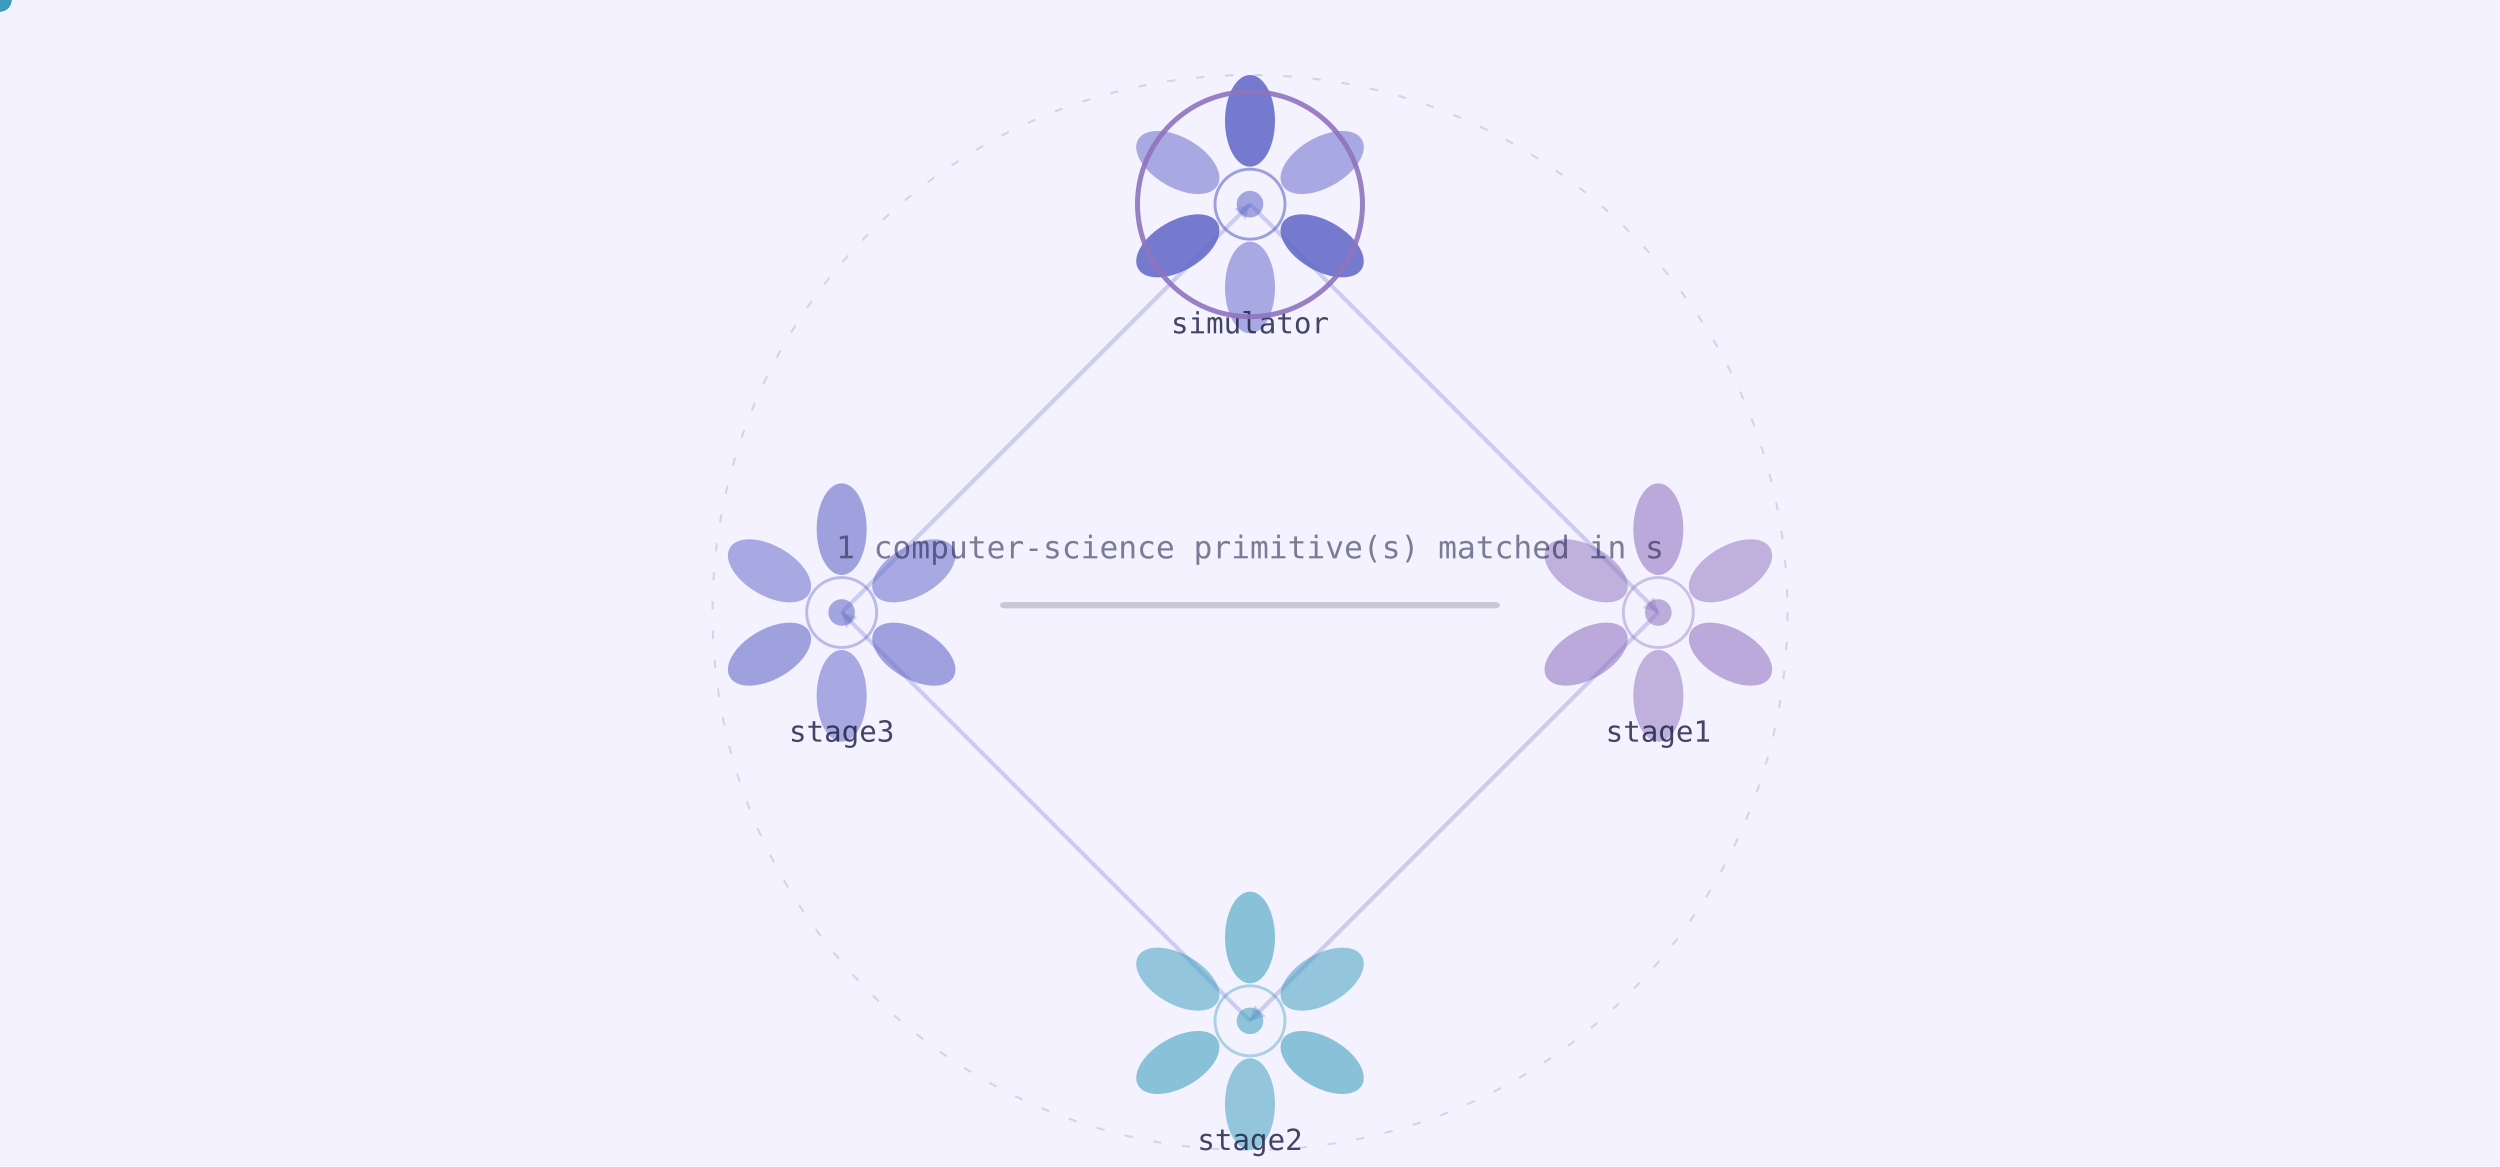
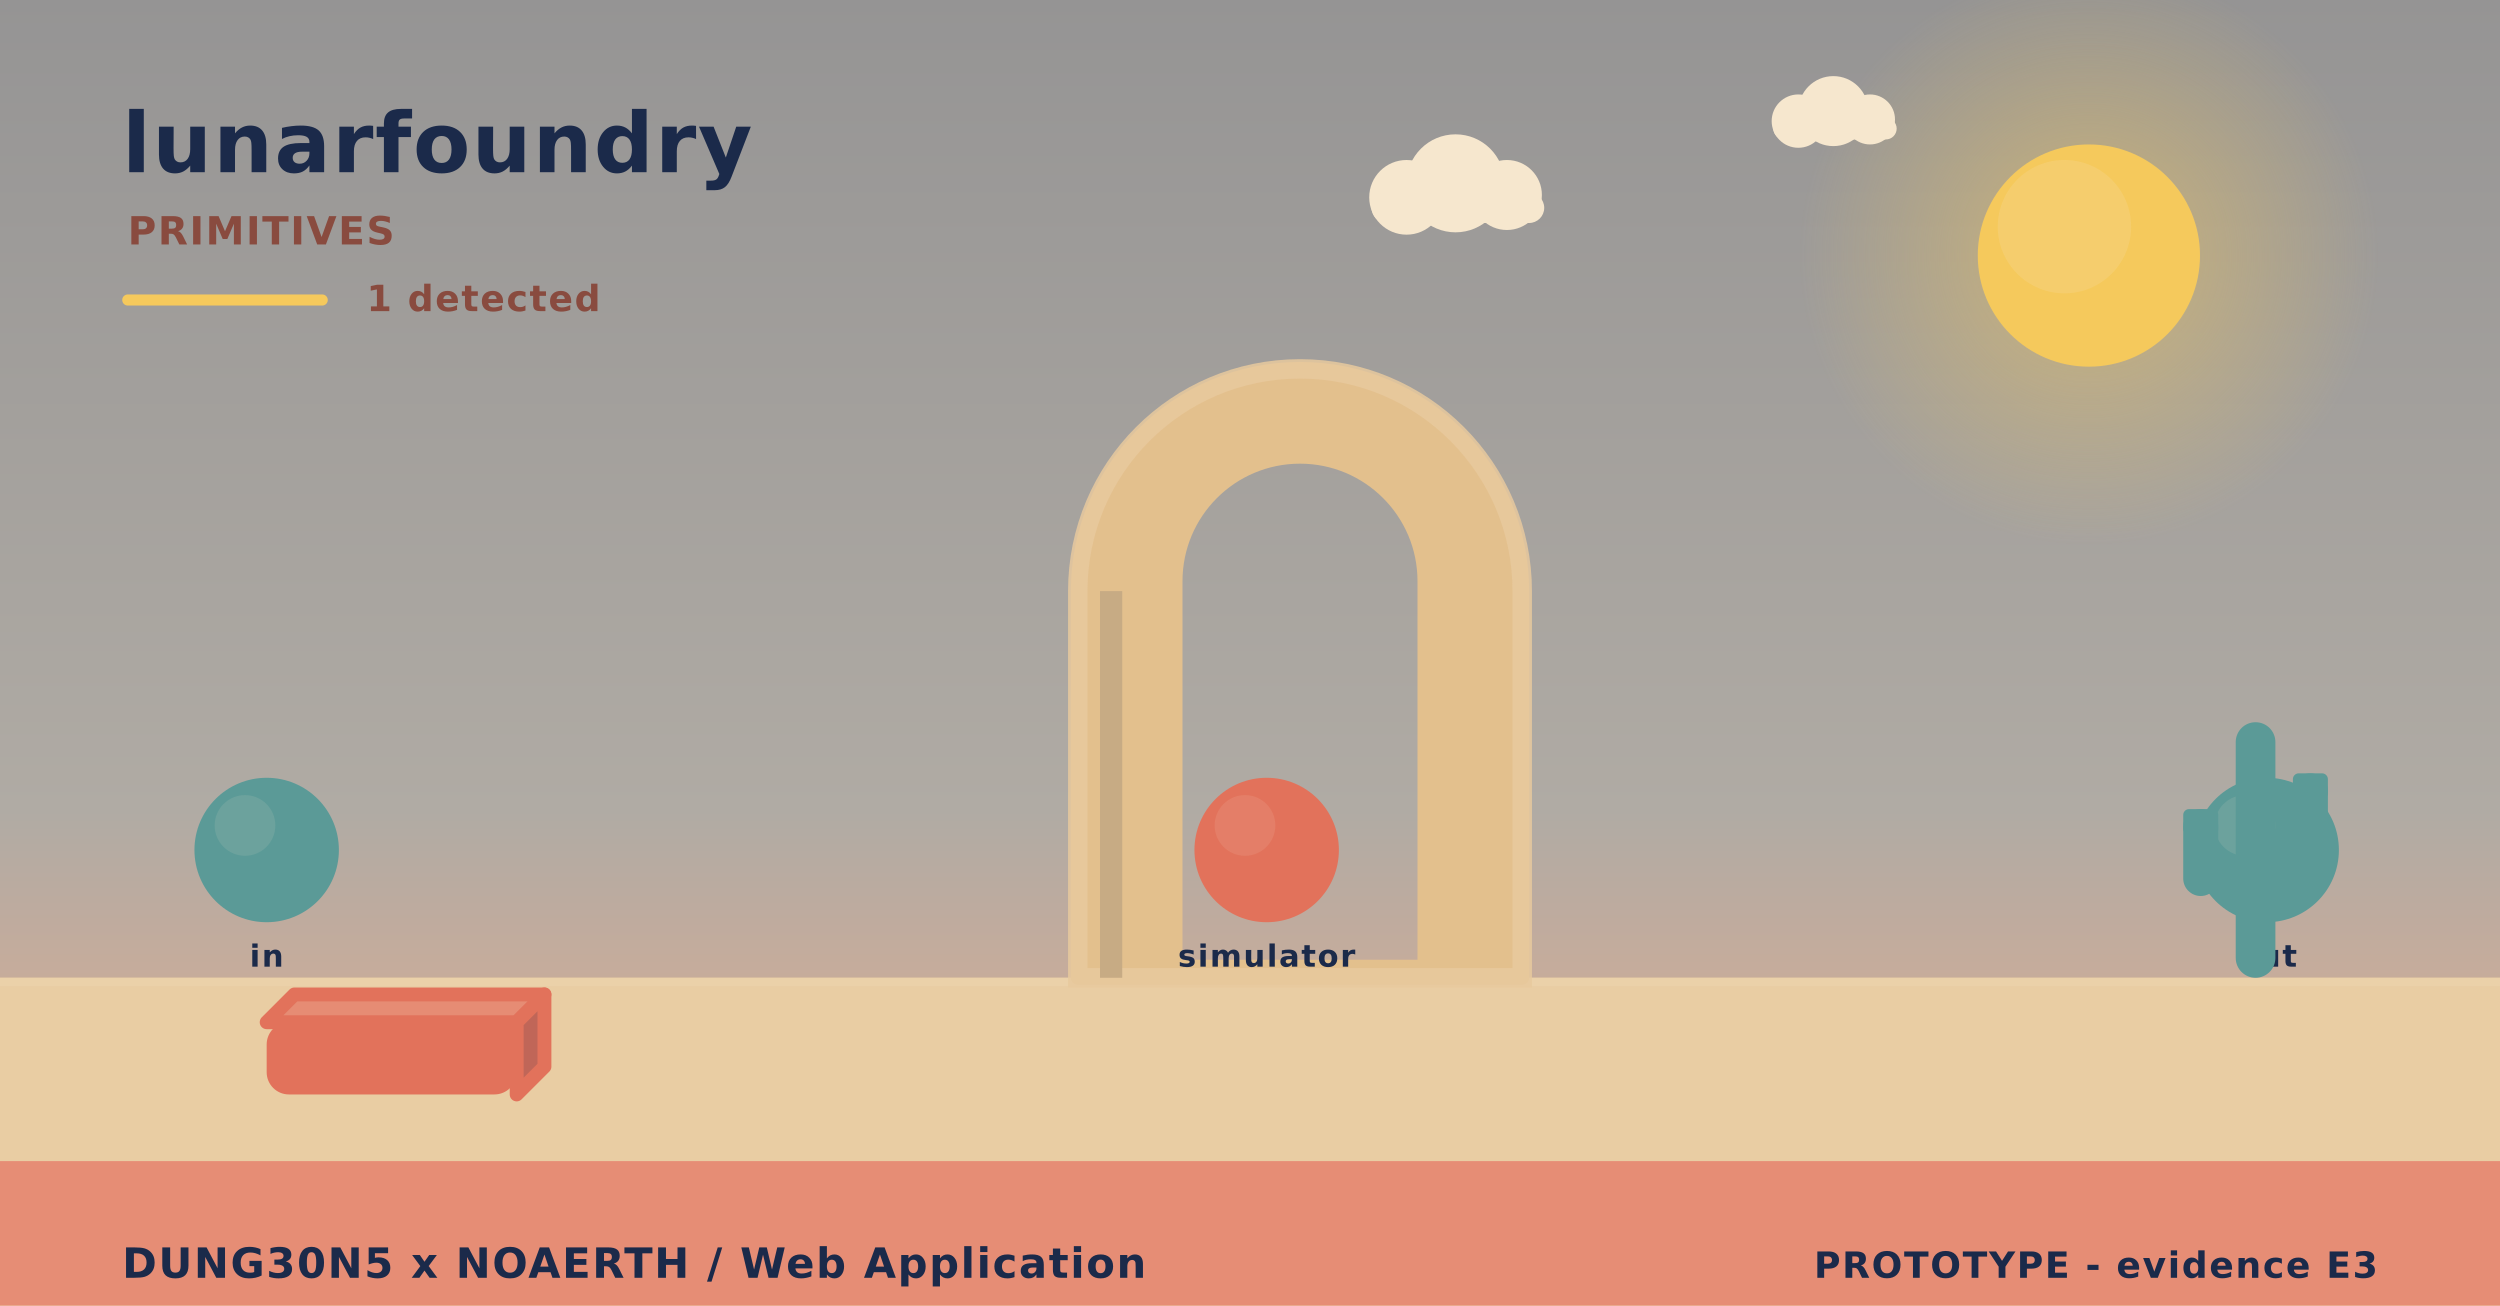
- <svg xmlns="http://www.w3.org/2000/svg" viewBox="0 0 1200 560" width="1200" height="560" role="img" aria-label="lunarfoundry state machine">
-   <rect width="1200" height="560" fill="#f4f2ff" />
-   <defs>
-     <linearGradient id="gs" x1="0" y1="0" x2="1" y2="1">
-       <stop offset="0%" stop-color="#6166c7" />
-       <stop offset="100%" stop-color="#8f73be" />
-     </linearGradient>
-   </defs>
-   <circle cx="600.00" cy="294.00" r="258.00" fill="none" stroke="rgba(23,26,64,0.140)" stroke-width="1.00" opacity="1.00" stroke-dasharray="4 10" />
-   <line x1="600.00" y1="98.00" x2="796.00" y2="294.00" stroke="rgba(97,102,199,0.500)" stroke-width="2.00" opacity="0.55" />
-   <polygon points="796.00,294.00 793.88,286.50 788.50,291.88" fill="rgba(97,102,199,0.500)" opacity="0.55" />
-   <g opacity="0.9">
-     <circle cx="0.00" cy="0.00" r="5.50" fill="#3b9dbb" opacity="1.00" />
-     <animateTransform attributeName="transform" type="translate" values="600.00,98.00 796.00,294.00" dur="6.4s" begin="0.0s" repeatCount="indefinite" />
-     <animateTransform attributeName="transform" type="translate" values="796.00,294.00 600.00,98.00" dur="6.4s" begin="3.2s" repeatCount="indefinite" />
+ <svg xmlns="http://www.w3.org/2000/svg" width="900" height="470" viewBox="0 0 900 470" role="img" aria-label="lunarfoundry - how it behaves">
+   <linearGradient id="skys" x1="0" y1="0" x2="0" y2="1">
+     <stop offset="0" stop-color="#959494" />
+     <stop offset="0.62" stop-color="#b0aba4" />
+     <stop offset="1" stop-color="#f3ad8a" />
+   </linearGradient>
+   <rect width="900" height="470" fill="url(#skys)" />
+   <radialGradient id="suns">
+     <stop offset="0.35" stop-color="#f5c95c" stop-opacity="0.34" />
+     <stop offset="1" stop-color="#f5c95c" stop-opacity="0" />
+   </radialGradient>
+   <circle cx="752" cy="92" r="104" fill="url(#suns)" />
+   <circle cx="752" cy="92" r="40" fill="#f5c95c" />
+   <circle cx="743.2" cy="81.6" r="24" fill="#f5d27e" opacity="0.5" />
+   <g>
+     <circle cx="524" cy="66" r="17.64" fill="#f6e7ce" />
+     <circle cx="506.36" cy="71.04" r="13.44" fill="#f6e7ce" />
+     <circle cx="542.48" cy="70.2" r="12.6" fill="#f6e7ce" />
+     <rect x="493.76" y="69.36" width="62.16" height="10.92" rx="5.46" fill="#f6e7ce" />
+     <animateTransform attributeName="transform" type="translate" values="0 0;24 0;0 0" dur="36s" begin="0s" repeatCount="indefinite" />
  </g>
-   <line x1="796.00" y1="294.00" x2="600.00" y2="490.00" stroke="rgba(97,102,199,0.500)" stroke-width="2.00" opacity="0.55" />
-   <polygon points="600.00,490.00 607.50,487.88 602.12,482.50" fill="rgba(97,102,199,0.500)" opacity="0.55" />
-   <g opacity="0.9">
-     <circle cx="0.00" cy="0.00" r="5.50" fill="#3b9dbb" opacity="1.00" />
-     <animateTransform attributeName="transform" type="translate" values="796.00,294.00 600.00,490.00" dur="6.4s" begin="1.6s" repeatCount="indefinite" />
-     <animateTransform attributeName="transform" type="translate" values="600.00,490.00 796.00,294.00" dur="6.4s" begin="4.8s" repeatCount="indefinite" />
+   <g>
+     <circle cx="660" cy="40" r="12.6" fill="#f6e7ce" />
+     <circle cx="647.4" cy="43.6" r="9.6" fill="#f6e7ce" />
+     <circle cx="673.2" cy="43" r="9" fill="#f6e7ce" />
+     <rect x="638.4" y="42.4" width="44.4" height="7.8" rx="3.9" fill="#f6e7ce" />
+     <animateTransform attributeName="transform" type="translate" values="0 0;-18 0;0 0" dur="46s" begin="3s" repeatCount="indefinite" />
  </g>
-   <line x1="600.00" y1="490.00" x2="404.00" y2="294.00" stroke="rgba(97,102,199,0.500)" stroke-width="2.00" opacity="0.55" />
-   <polygon points="404.00,294.00 406.12,301.50 411.50,296.12" fill="rgba(97,102,199,0.500)" opacity="0.55" />
-   <g opacity="0.9">
-     <circle cx="0.00" cy="0.00" r="5.50" fill="#3b9dbb" opacity="1.00" />
-     <animateTransform attributeName="transform" type="translate" values="600.00,490.00 404.00,294.00" dur="6.4s" begin="3.2s" repeatCount="indefinite" />
-     <animateTransform attributeName="transform" type="translate" values="404.00,294.00 600.00,490.00" dur="6.4s" begin="6.4s" repeatCount="indefinite" />
+   <rect x="0" y="352" width="900" height="118" fill="#e9cda3" />
+   <rect x="0" y="352" width="900" height="3" fill="#ebd1a9" />
+   <text x="44" y="62" font-family="Verdana,DejaVu Sans,sans-serif" font-size="30" font-weight="700" letter-spacing="0.6" fill="#1b2a4a" text-anchor="start">lunarfoundry</text>
+   <text x="46" y="88" font-family="Verdana,DejaVu Sans,sans-serif" font-size="14" font-weight="700" letter-spacing="0.6" fill="#894b3f" text-anchor="start">PRIMITIVES</text>
+   <rect x="44" y="106" width="74" height="4" rx="2" fill="#f5c95c" />
+   <text x="132" y="112" font-family="Verdana,DejaVu Sans,sans-serif" font-size="13" font-weight="700" letter-spacing="0.6" fill="#894b3f" text-anchor="start">1 detected</text>
+   <path d="M388,352 L388,212.8 A80,80 0 0 1 548,212.8 L548,352 Z M423.2,348 L423.2,209.22 A44.8,44.8 0 0 1 512.8,209.22 L512.8,348 Z" fill="#e3c08d" fill-rule="evenodd" stroke="#e3c08d" stroke-width="5" stroke-linejoin="round" />
+   <path d="M388,352 L388,212.8 A80,80 0 0 1 548,212.8 L548,352 Z" fill="none" stroke="#e8c99d" stroke-width="7" stroke-linecap="round" opacity="0.85" />
+   <rect x="396" y="212.8" width="8" height="139.2" fill="#c7ab84" />
+   <circle cx="96" cy="306" r="26" fill="#5b9a97" />
+   <circle cx="88.2" cy="297.16" r="10.92" fill="#7aa9a2" opacity="0.55" />
+   <text x="96" y="348" font-family="Verdana,DejaVu Sans,sans-serif" font-size="11" font-weight="700" letter-spacing="0.6" fill="#1b2a4a" text-anchor="middle">in</text>
+   <g>
+     <circle cx="456" cy="306" r="26" fill="#e2725b" />
+     <circle cx="448.2" cy="297.16" r="10.92" fill="#e68972" opacity="0.55" />
+     <animate attributeName="opacity" values="0.8;1;0.8" dur="4.6s" begin="0s" repeatCount="indefinite" />
  </g>
-   <line x1="404.00" y1="294.00" x2="600.00" y2="98.00" stroke="rgba(97,102,199,0.500)" stroke-width="2.00" opacity="0.55" />
-   <polygon points="600.00,98.00 592.50,100.12 597.88,105.50" fill="rgba(97,102,199,0.500)" opacity="0.55" />
-   <g opacity="0.9">
-     <circle cx="0.00" cy="0.00" r="5.50" fill="#3b9dbb" opacity="1.00" />
-     <animateTransform attributeName="transform" type="translate" values="404.00,294.00 600.00,98.00" dur="6.4s" begin="4.8s" repeatCount="indefinite" />
-     <animateTransform attributeName="transform" type="translate" values="600.00,98.00 404.00,294.00" dur="6.4s" begin="8.0s" repeatCount="indefinite" />
-   </g>
-   <ellipse cx="600.00" cy="58.00" rx="12.00" ry="22.00" fill="rgba(97,102,199,0.900)" opacity="0.95" transform="rotate(0.0 600.00 58.00)" />
-   <ellipse cx="634.64" cy="78.00" rx="12.00" ry="22.00" fill="rgba(97,102,199,0.550)" opacity="0.95" transform="rotate(60.0 634.64 78.00)" />
-   <ellipse cx="634.64" cy="118.00" rx="12.00" ry="22.00" fill="rgba(97,102,199,0.900)" opacity="0.95" transform="rotate(120.0 634.64 118.00)" />
-   <ellipse cx="600.00" cy="138.00" rx="12.00" ry="22.00" fill="rgba(97,102,199,0.550)" opacity="0.95" transform="rotate(180.0 600.00 138.00)" />
-   <ellipse cx="565.36" cy="118.00" rx="12.00" ry="22.00" fill="rgba(97,102,199,0.900)" opacity="0.95" transform="rotate(240.0 565.36 118.00)" />
-   <ellipse cx="565.36" cy="78.00" rx="12.00" ry="22.00" fill="rgba(97,102,199,0.550)" opacity="0.95" transform="rotate(300.0 565.36 78.00)" />
-   <circle cx="600.00" cy="98.00" r="16.80" fill="none" stroke="rgba(97,102,199,0.900)" stroke-width="1.40" opacity="0.66" />
-   <circle cx="600.00" cy="98.00" r="6.40" fill="rgba(97,102,199,0.550)" opacity="1.00" />
-   <text x="600" y="160" font-family="ui-monospace,Menlo,monospace" font-size="14" fill="rgba(23,26,64,0.800)" text-anchor="middle">simulator</text>
-   <g>
-     <circle cx="600.00" cy="98.00" r="54.00" fill="none" stroke="#8f73be" stroke-width="2.40" opacity="0.90" />
-     <animate attributeName="opacity" values="0.25;1.0;0.25" dur="12.8s" begin="0.0s" repeatCount="indefinite" />
-   </g>
-   <ellipse cx="796.00" cy="254.00" rx="12.00" ry="22.00" fill="rgba(143,115,190,0.600)" opacity="0.95" transform="rotate(0.0 796.00 254.00)" />
-   <ellipse cx="830.64" cy="274.00" rx="12.00" ry="22.00" fill="rgba(143,115,190,0.550)" opacity="0.95" transform="rotate(60.0 830.64 274.00)" />
-   <ellipse cx="830.64" cy="314.00" rx="12.00" ry="22.00" fill="rgba(143,115,190,0.600)" opacity="0.95" transform="rotate(120.0 830.64 314.00)" />
-   <ellipse cx="796.00" cy="334.00" rx="12.00" ry="22.00" fill="rgba(143,115,190,0.550)" opacity="0.95" transform="rotate(180.0 796.00 334.00)" />
-   <ellipse cx="761.36" cy="314.00" rx="12.00" ry="22.00" fill="rgba(143,115,190,0.600)" opacity="0.95" transform="rotate(240.0 761.36 314.00)" />
-   <ellipse cx="761.36" cy="274.00" rx="12.00" ry="22.00" fill="rgba(143,115,190,0.550)" opacity="0.95" transform="rotate(300.0 761.36 274.00)" />
-   <circle cx="796.00" cy="294.00" r="16.80" fill="none" stroke="rgba(143,115,190,0.600)" stroke-width="1.40" opacity="0.66" />
-   <circle cx="796.00" cy="294.00" r="6.40" fill="rgba(143,115,190,0.550)" opacity="1.00" />
-   <text x="796" y="356" font-family="ui-monospace,Menlo,monospace" font-size="14" fill="rgba(23,26,64,0.800)" text-anchor="middle">stage1</text>
-   <ellipse cx="600.00" cy="450.00" rx="12.00" ry="22.00" fill="rgba(59,157,187,0.600)" opacity="0.95" transform="rotate(0.0 600.00 450.00)" />
-   <ellipse cx="634.64" cy="470.00" rx="12.00" ry="22.00" fill="rgba(59,157,187,0.550)" opacity="0.95" transform="rotate(60.0 634.64 470.00)" />
-   <ellipse cx="634.64" cy="510.00" rx="12.00" ry="22.00" fill="rgba(59,157,187,0.600)" opacity="0.95" transform="rotate(120.0 634.64 510.00)" />
-   <ellipse cx="600.00" cy="530.00" rx="12.00" ry="22.00" fill="rgba(59,157,187,0.550)" opacity="0.95" transform="rotate(180.0 600.00 530.00)" />
-   <ellipse cx="565.36" cy="510.00" rx="12.00" ry="22.00" fill="rgba(59,157,187,0.600)" opacity="0.95" transform="rotate(240.0 565.36 510.00)" />
-   <ellipse cx="565.36" cy="470.00" rx="12.00" ry="22.00" fill="rgba(59,157,187,0.550)" opacity="0.95" transform="rotate(300.0 565.36 470.00)" />
-   <circle cx="600.00" cy="490.00" r="16.80" fill="none" stroke="rgba(59,157,187,0.600)" stroke-width="1.40" opacity="0.66" />
-   <circle cx="600.00" cy="490.00" r="6.40" fill="rgba(59,157,187,0.550)" opacity="1.00" />
-   <text x="600" y="552" font-family="ui-monospace,Menlo,monospace" font-size="14" fill="rgba(23,26,64,0.800)" text-anchor="middle">stage2</text>
-   <ellipse cx="404.00" cy="254.00" rx="12.00" ry="22.00" fill="rgba(97,102,199,0.600)" opacity="0.95" transform="rotate(0.0 404.00 254.00)" />
-   <ellipse cx="438.64" cy="274.00" rx="12.00" ry="22.00" fill="rgba(97,102,199,0.550)" opacity="0.95" transform="rotate(60.0 438.64 274.00)" />
-   <ellipse cx="438.64" cy="314.00" rx="12.00" ry="22.00" fill="rgba(97,102,199,0.600)" opacity="0.95" transform="rotate(120.0 438.64 314.00)" />
-   <ellipse cx="404.00" cy="334.00" rx="12.00" ry="22.00" fill="rgba(97,102,199,0.550)" opacity="0.95" transform="rotate(180.0 404.00 334.00)" />
-   <ellipse cx="369.36" cy="314.00" rx="12.00" ry="22.00" fill="rgba(97,102,199,0.600)" opacity="0.95" transform="rotate(240.0 369.36 314.00)" />
-   <ellipse cx="369.36" cy="274.00" rx="12.00" ry="22.00" fill="rgba(97,102,199,0.550)" opacity="0.95" transform="rotate(300.0 369.36 274.00)" />
-   <circle cx="404.00" cy="294.00" r="16.80" fill="none" stroke="rgba(97,102,199,0.600)" stroke-width="1.40" opacity="0.66" />
-   <circle cx="404.00" cy="294.00" r="6.40" fill="rgba(97,102,199,0.550)" opacity="1.00" />
-   <text x="404" y="356" font-family="ui-monospace,Menlo,monospace" font-size="14" fill="rgba(23,26,64,0.800)" text-anchor="middle">stage3</text>
-   <rect x="480.00" y="289.00" width="240.00" height="3.00" rx="2.00" fill="rgba(23,26,64,0.200)" opacity="1.00" />
-   <text x="600" y="268" font-family="ui-monospace,Menlo,monospace" font-size="15" fill="rgba(23,26,64,0.550)" text-anchor="middle">1 computer-science primitive(s) matched in s</text>
+   <text x="456" y="348" font-family="Verdana,DejaVu Sans,sans-serif" font-size="11" font-weight="700" letter-spacing="0.6" fill="#1b2a4a" text-anchor="middle">simulator</text>
+   <circle cx="816" cy="306" r="26" fill="#5b9a97" />
+   <circle cx="808.2" cy="297.16" r="10.92" fill="#7aa9a2" opacity="0.55" />
+   <text x="816" y="348" font-family="Verdana,DejaVu Sans,sans-serif" font-size="11" font-weight="700" letter-spacing="0.6" fill="#1b2a4a" text-anchor="middle">out</text>
+   <path d="M96,368 L186,368 L196,358 L106,358 Z" fill="#e68c74" stroke="#e2725b" stroke-width="5" stroke-linejoin="round" />
+   <path d="M186,368 L196,358 L196,384 L186,394 Z" fill="#c06658" stroke="#e2725b" stroke-width="5" stroke-linejoin="round" />
+   <rect x="96" y="368" width="90" height="26" rx="8" fill="#e2725b" />
+   <rect x="804.86" y="260" width="14.28" height="92" rx="7.14" fill="#5b9a97" />
+   <rect x="785.96" y="291.28" width="12.6" height="31.28" rx="6.3" fill="#5b9a97" />
+   <rect x="785.96" y="291.28" width="12.6" height="9.2" rx="2.1" fill="#5b9a97" />
+   <rect x="825.44" y="278.4" width="12.6" height="31.28" rx="6.3" fill="#5b9a97" />
+   <rect x="825.44" y="278.4" width="12.6" height="9.2" rx="2.1" fill="#5b9a97" />
+   <rect x="0" y="418" width="900" height="52" rx="0" fill="#e68972" opacity="0.94" />
+   <text x="44" y="460" font-family="Verdana,DejaVu Sans,sans-serif" font-size="15" font-weight="700" letter-spacing="0.6" fill="#1b2a4a" text-anchor="start">DUNG30N5 x NOAERTH  /  Web Application</text>
+   <text x="856" y="460" font-family="Verdana,DejaVu Sans,sans-serif" font-size="13" font-weight="700" letter-spacing="0.6" fill="#1b2a4a" text-anchor="end">PROTOTYPE  -  evidence E3</text>
</svg>
